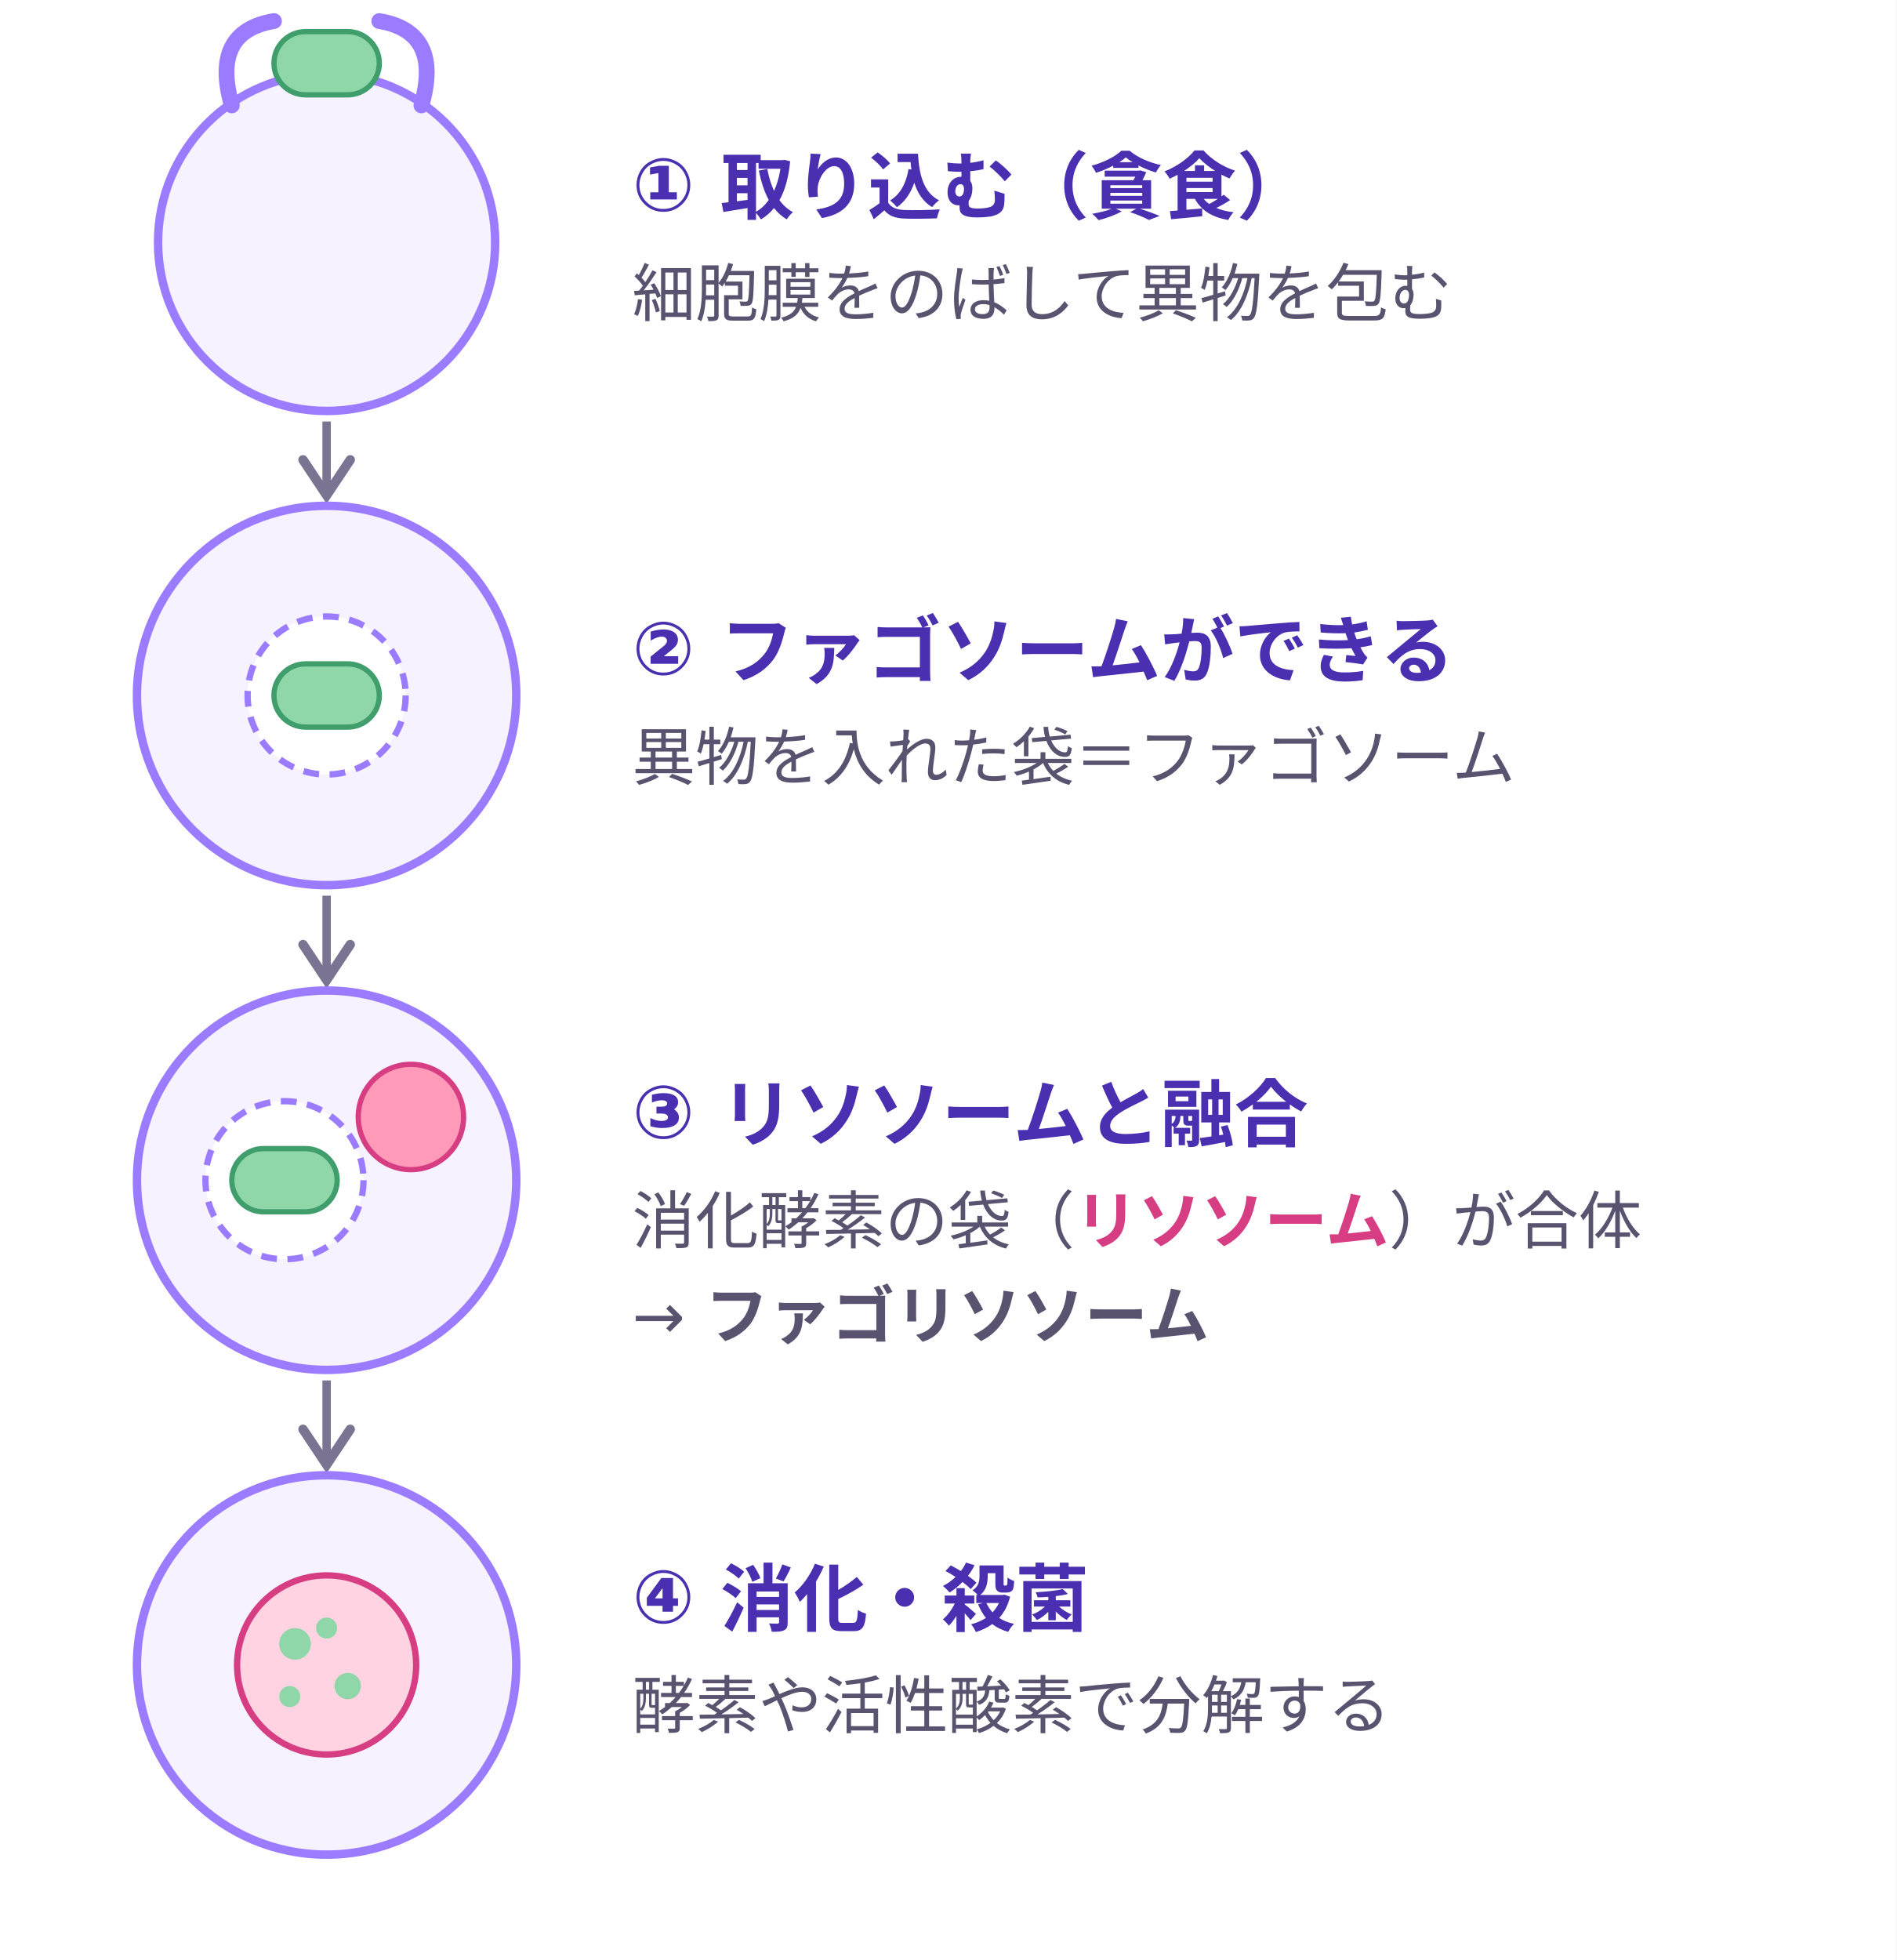
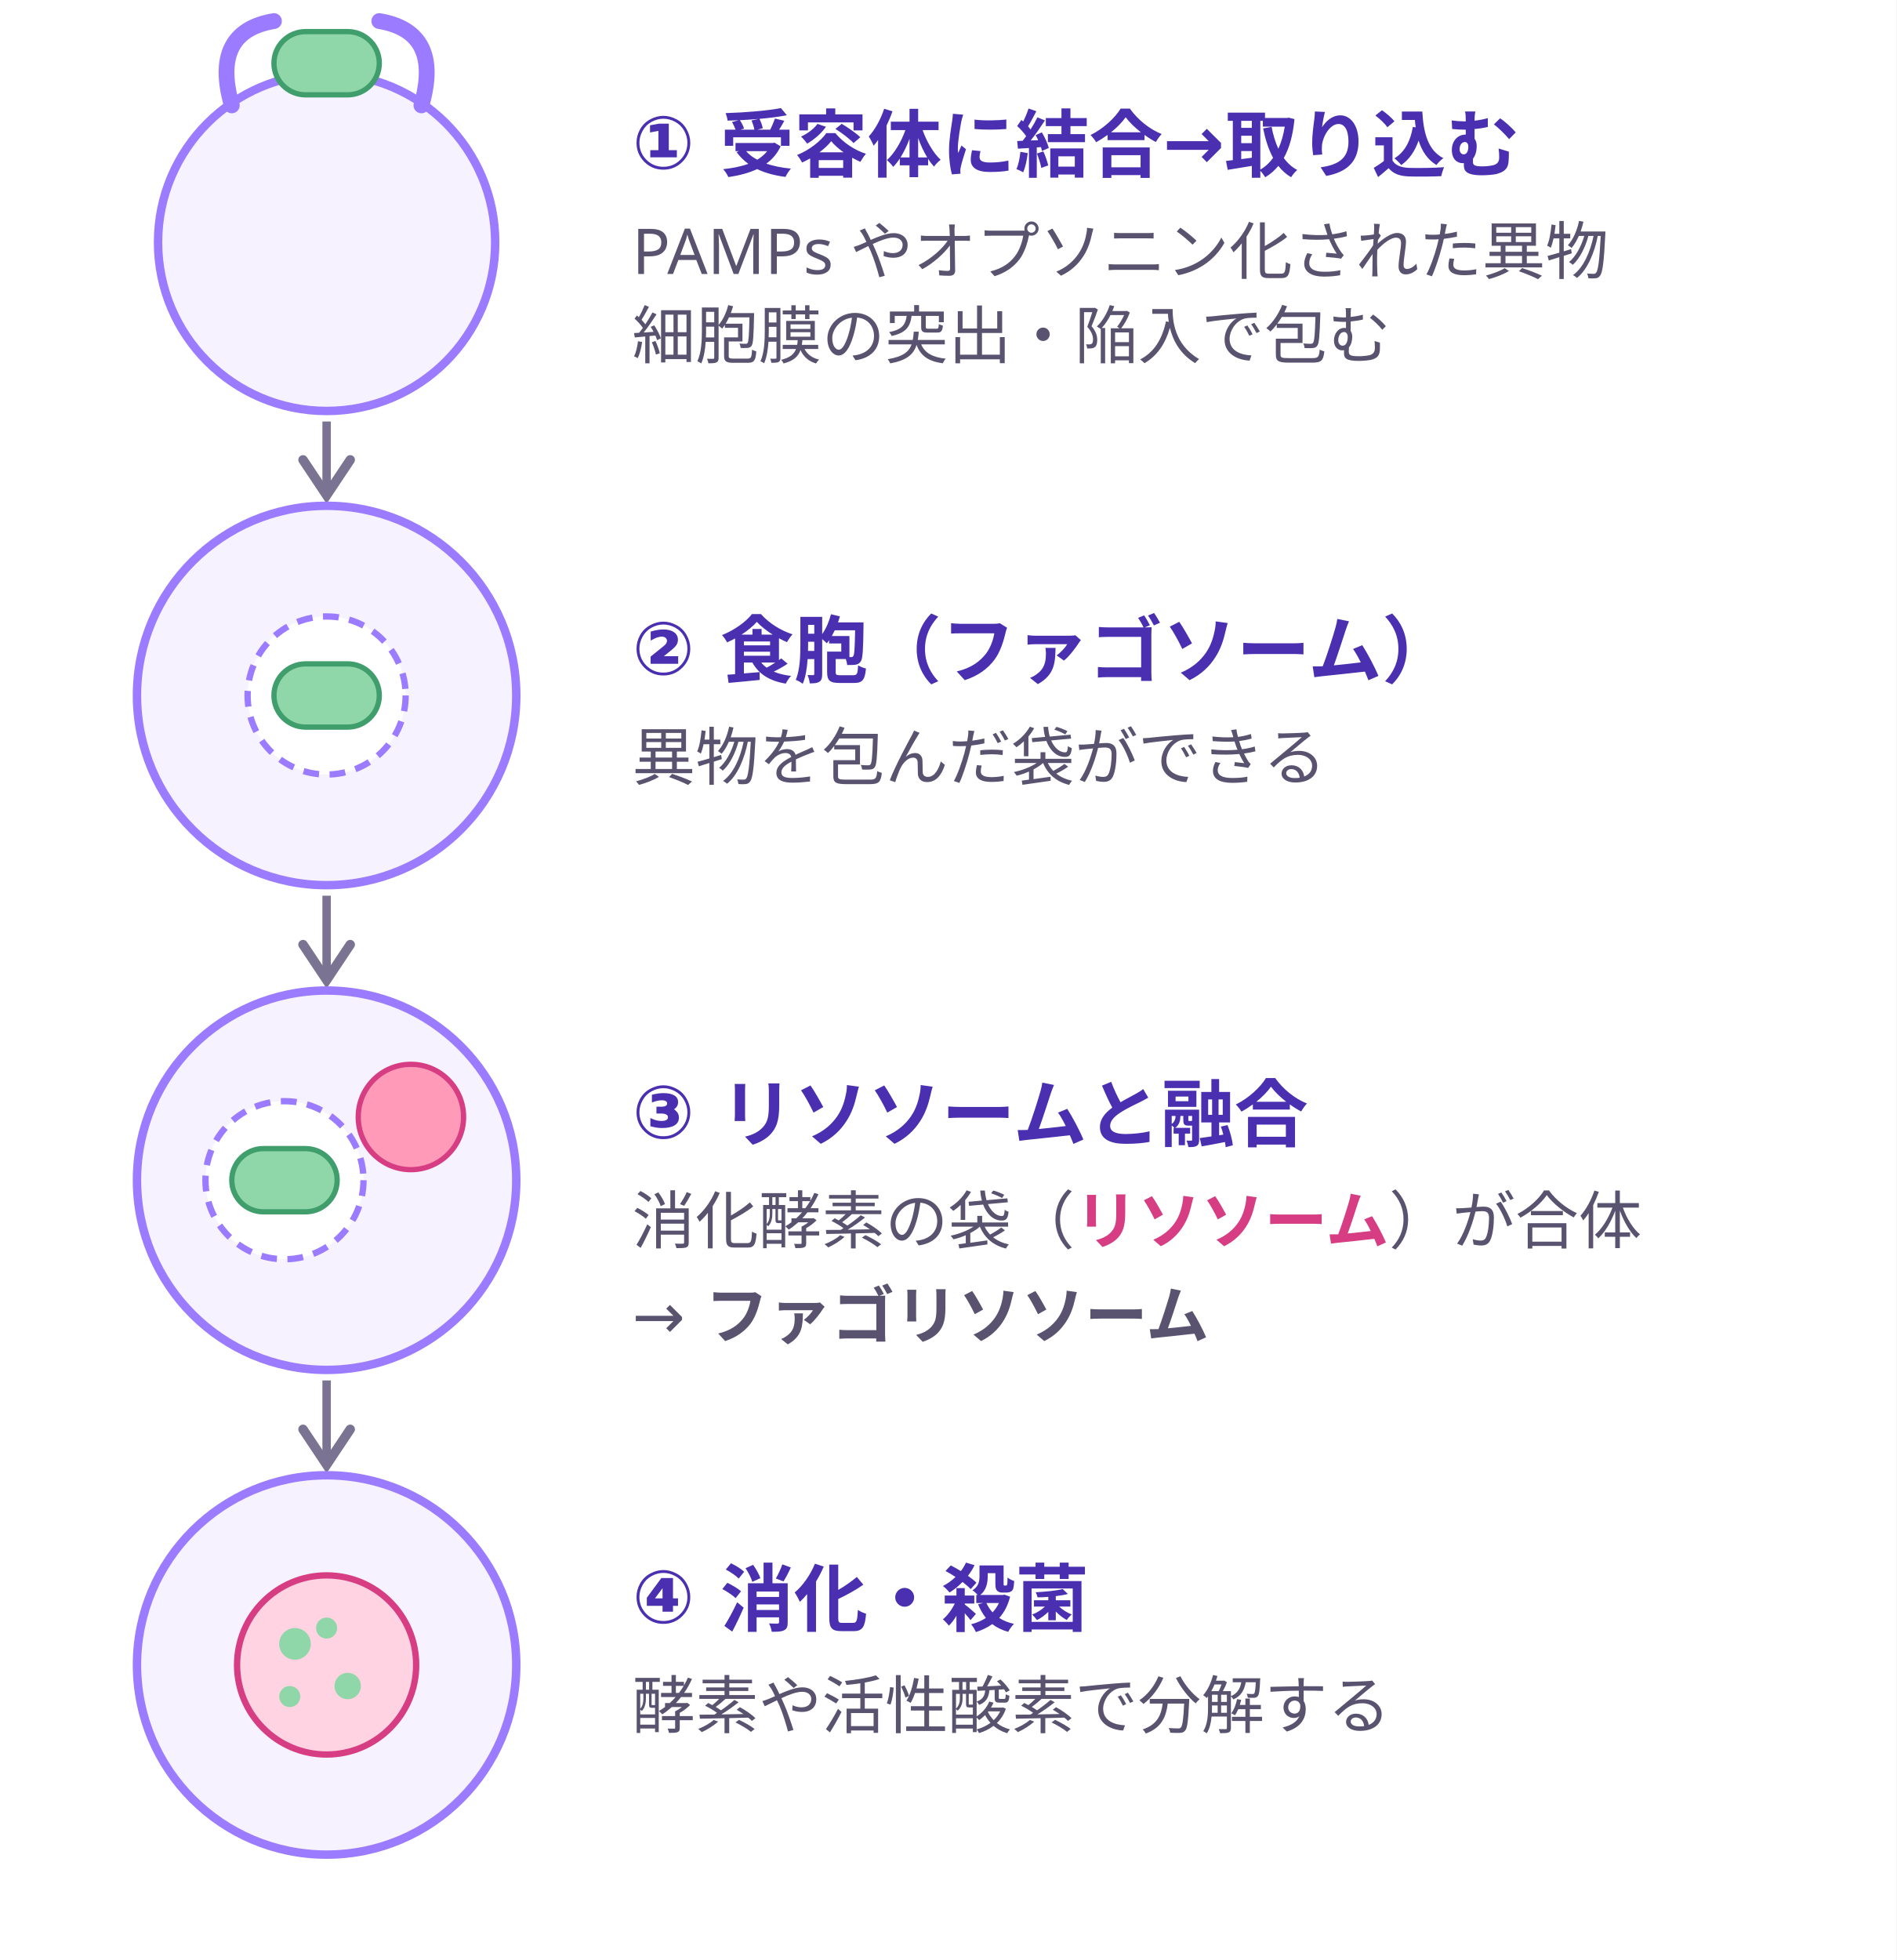
<svg xmlns="http://www.w3.org/2000/svg" viewBox="0 0 360 372" width="720" height="744" font-family="'Hiragino Maru Gothic ProN','Hiragino Sans','Noto Sans JP',sans-serif">
  <defs>
    <marker id="ar" viewBox="0 0 10 10" refX="8" refY="5" markerWidth="7" markerHeight="7" orient="auto">
      <path d="M2 1L8 5L2 9" fill="none" stroke="#7a7392" stroke-width="1.6" stroke-linecap="round" />
    </marker>
  </defs>
  <rect width="360" height="372" fill="#ffffff" />
  <g stroke="#7a7392" stroke-width="1.6">
    <line x1="62" y1="80" x2="62" y2="94" marker-end="url(#ar)" />
    <line x1="62" y1="170" x2="62" y2="186" marker-end="url(#ar)" />
    <line x1="62" y1="262" x2="62" y2="278" marker-end="url(#ar)" />
  </g>
  <circle cx="62" cy="46" r="32" fill="#f6f2ff" stroke="#9b7bff" stroke-width="1.6" />
  <path d="M44 20 Q40 6 52 4 M80 20 Q84 6 72 4" fill="none" stroke="#9b7bff" stroke-width="3" stroke-linecap="round" />
  <rect x="52" y="6" width="20" height="12" rx="6" fill="#8fd6a8" stroke="#3f9e6c" />
  <circle cx="62" cy="132" r="36" fill="#f6f2ff" stroke="#9b7bff" stroke-width="1.6" />
  <circle cx="62" cy="132" r="15" fill="#ffffff" stroke="#9b7bff" stroke-width="1.2" stroke-dasharray="3 2" />
  <rect x="52" y="126" width="20" height="12" rx="6" fill="#8fd6a8" stroke="#3f9e6c" />
  <circle cx="62" cy="224" r="36" fill="#f6f2ff" stroke="#9b7bff" stroke-width="1.6" />
  <circle cx="54" cy="224" r="15" fill="#ffffff" stroke="#9b7bff" stroke-width="1.2" stroke-dasharray="3 2" />
  <rect x="44" y="218" width="20" height="12" rx="6" fill="#8fd6a8" stroke="#3f9e6c" />
  <circle cx="78" cy="212" r="10" fill="#ff9bb8" stroke="#d63d82" />
  <circle cx="62" cy="316" r="36" fill="#f6f2ff" stroke="#9b7bff" stroke-width="1.6" />
  <circle cx="62" cy="316" r="17" fill="#ffd3e1" stroke="#d63d82" stroke-width="1.2" />
  <g fill="#8fd6a8">
    <circle cx="56" cy="312" r="3" />
    <circle cx="66" cy="320" r="2.5" />
    <circle cx="62" cy="309" r="2" />
    <circle cx="55" cy="322" r="2" />
  </g>
  <g font-size="14" font-weight="700" fill="#4a2fb0">
-     <text x="120" y="40">① 取り込む（貪食）</text>
-     <text x="120" y="128">② ファゴソームができる</text>
+     <text x="120" y="32">① 受容体に結合→取り込む</text>
+     <text x="120" y="128">② 食胞（ファゴソーム）</text>
    <text x="120" y="216">③ リソソームと融合</text>
    <text x="120" y="308">④ 消化・殺菌</text>
  </g>
  <g font-size="12" fill="#5a5370">
-     <text x="120" y="60">細胞膜をのばして異物を包む</text>
-     <text x="120" y="148">異物を入れた袋＝ファゴソーム</text>
+     <text x="120" y="52">PAMPs やオプソニン化された異物</text>
+     <text x="120" y="68">細胞膜の突出・陥入で包む</text>
+     <text x="120" y="148">異物を包んだ袋ができる</text>
    <text x="120" y="236">消化酵素の袋（<tspan fill="#d63d82" font-weight="700">リソソーム</tspan>）が合体</text>
    <text x="120" y="254">→ <tspan font-weight="700">ファゴリソソーム</tspan>
    </text>
    <text x="120" y="328">酵素や活性酸素で分解する</text>
  </g>
</svg>
